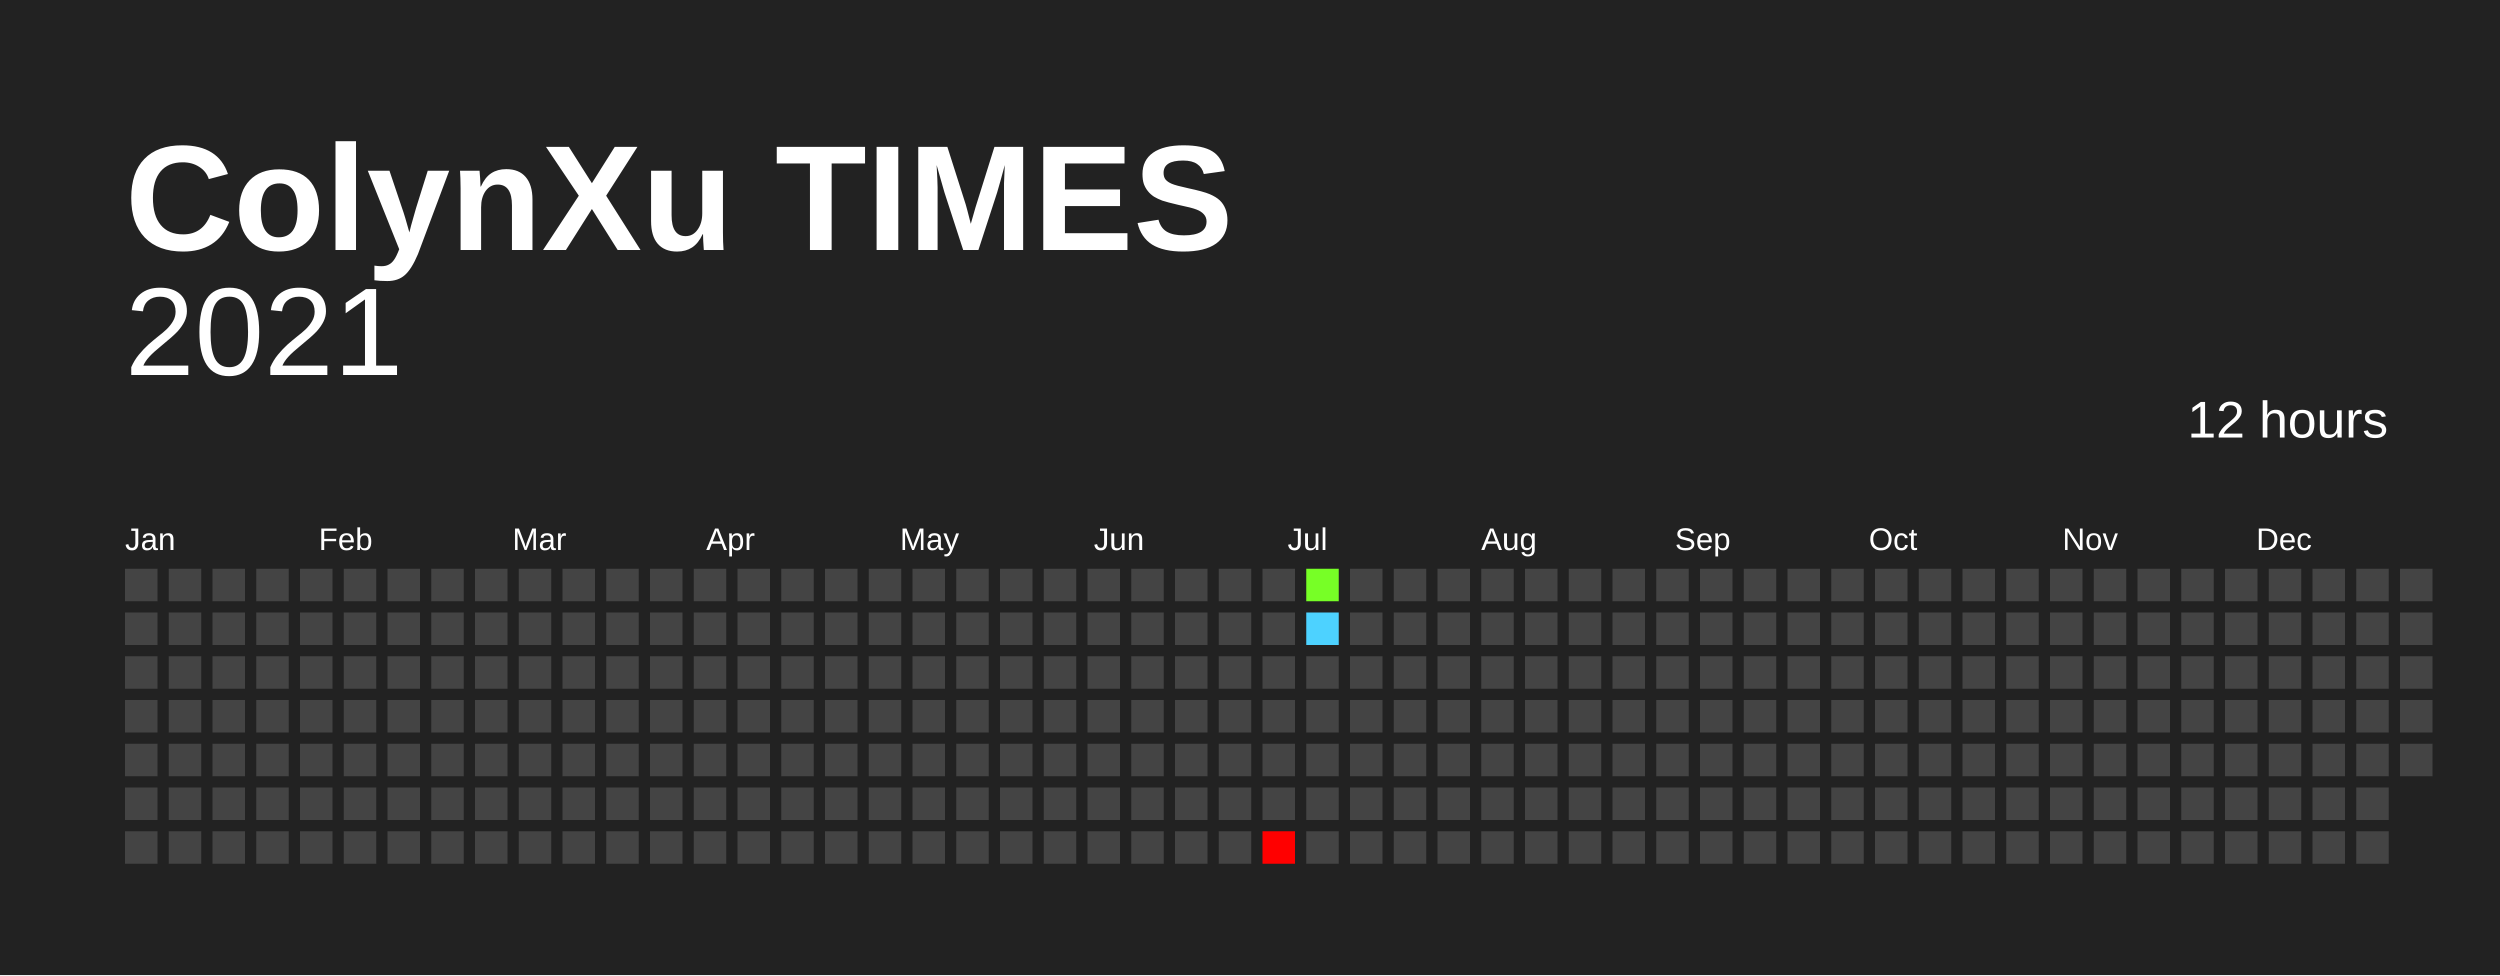
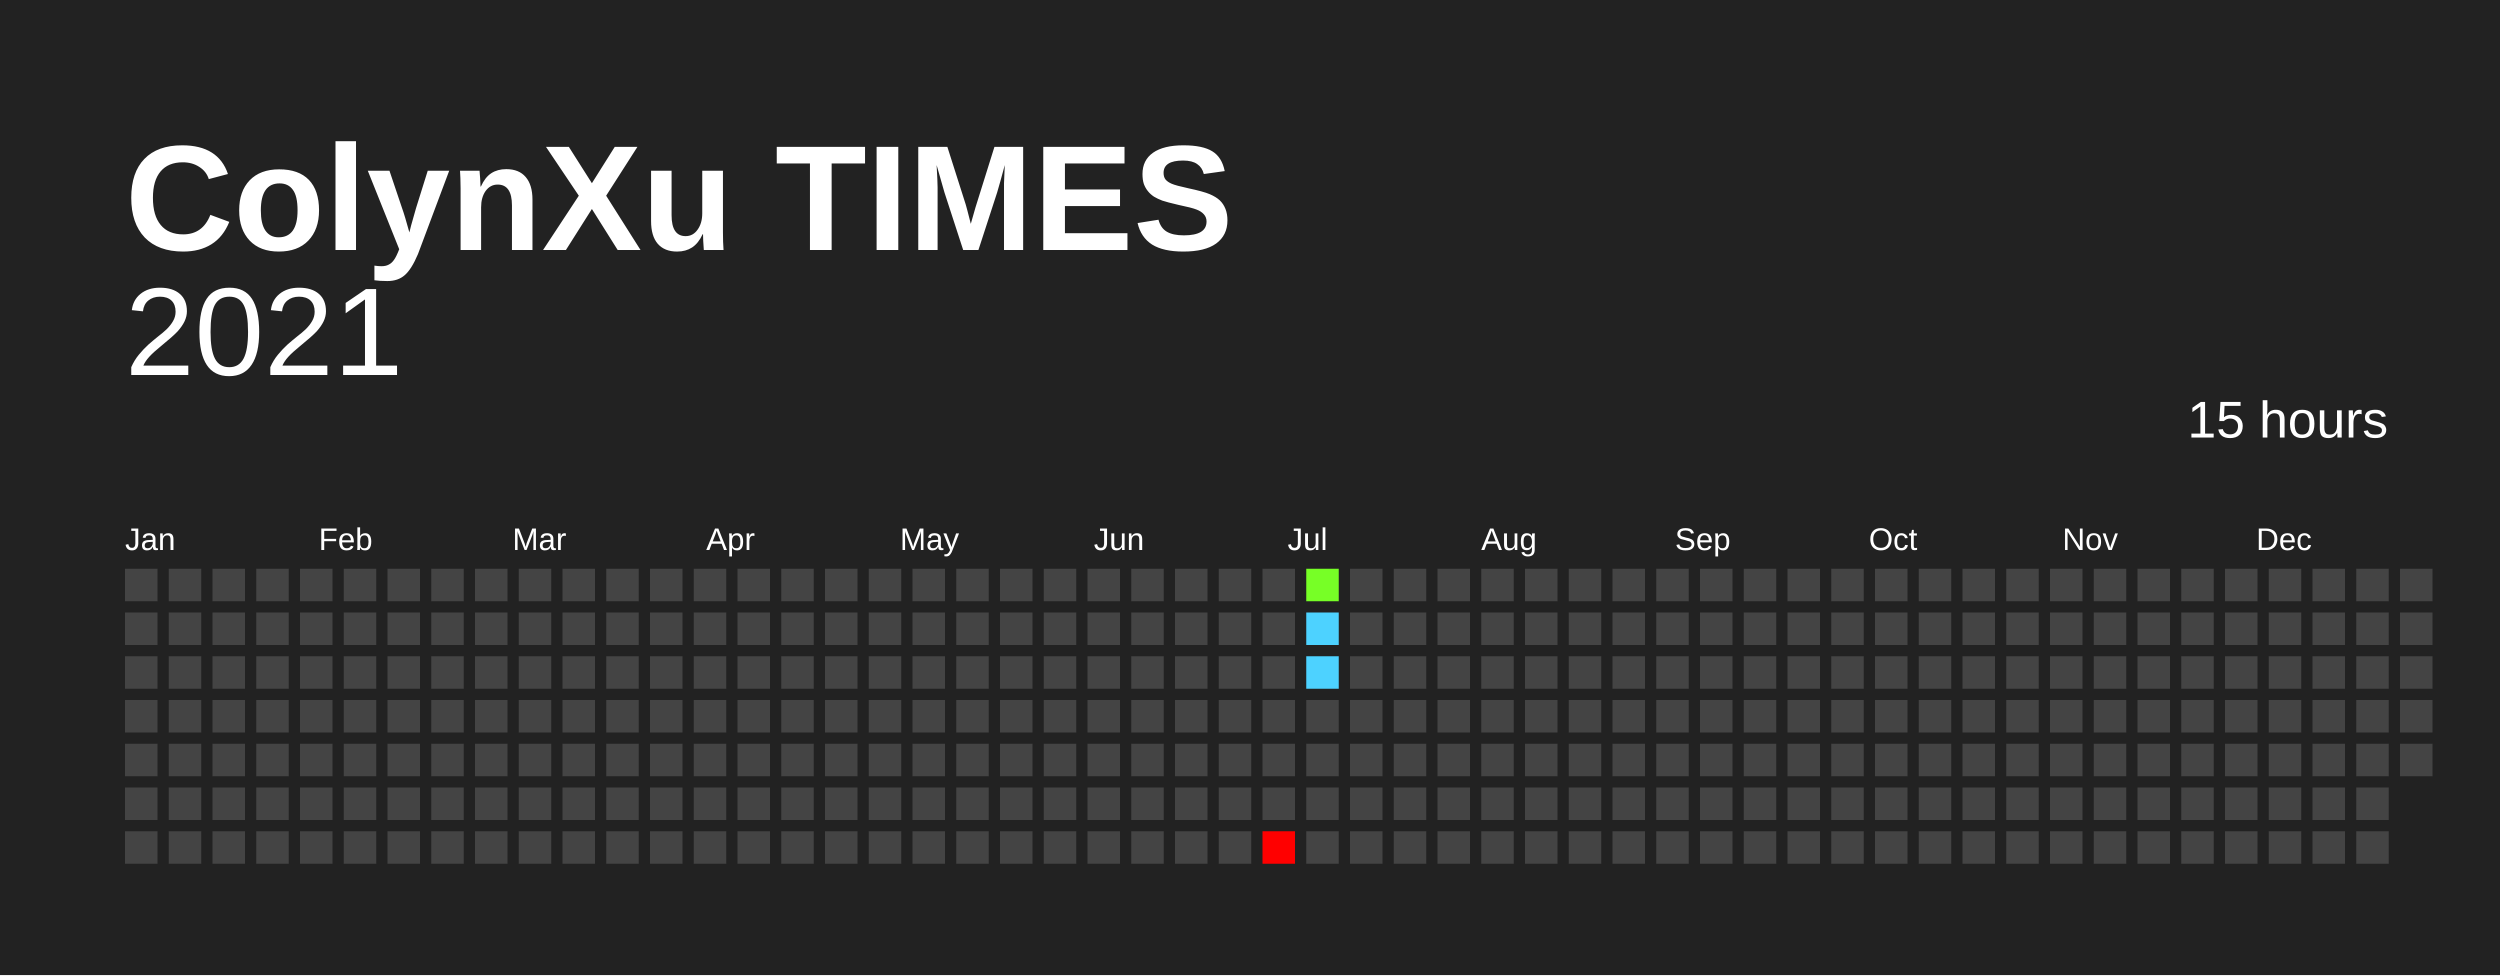
<svg xmlns="http://www.w3.org/2000/svg" baseProfile="full" height="78mm" version="1.1" viewBox="0,0,200,78" width="200mm">
  <defs />
  <rect fill="#222222" height="78" width="200" x="0" y="0" />
  <text fill="#FFFFFF" style="font-size:12px; font-family:Arial; font-weight:bold;" x="10" y="20">ColynXu TIMES</text>
  <text alignment-baseline="hanging" fill="#FFFFFF" style="font-size:10.0px; font-family:Arial;" x="10" y="30">2021</text>
-   <text alignment-baseline="hanging" fill="#FFFFFF" style="font-size:4.125px; font-family:Arial;" x="175" y="35">12 hours</text>
+   <text alignment-baseline="hanging" fill="#FFFFFF" style="font-size:4.125px; font-family:Arial;" x="175" y="35">15 hours</text>
  <text fill="#FFFFFF" style="font-size:2.5px; font-family:Arial" x="10.0" y="44">Jan</text>
  <text fill="#FFFFFF" style="font-size:2.5px; font-family:Arial" x="25.5" y="44">Feb</text>
  <text fill="#FFFFFF" style="font-size:2.5px; font-family:Arial" x="41.0" y="44">Mar</text>
  <text fill="#FFFFFF" style="font-size:2.5px; font-family:Arial" x="56.5" y="44">Apr</text>
  <text fill="#FFFFFF" style="font-size:2.5px; font-family:Arial" x="72.0" y="44">May</text>
  <text fill="#FFFFFF" style="font-size:2.5px; font-family:Arial" x="87.5" y="44">Jun</text>
  <text fill="#FFFFFF" style="font-size:2.5px; font-family:Arial" x="103.0" y="44">Jul</text>
  <text fill="#FFFFFF" style="font-size:2.5px; font-family:Arial" x="118.5" y="44">Aug</text>
  <text fill="#FFFFFF" style="font-size:2.5px; font-family:Arial" x="134.0" y="44">Sep</text>
  <text fill="#FFFFFF" style="font-size:2.5px; font-family:Arial" x="149.5" y="44">Oct</text>
  <text fill="#FFFFFF" style="font-size:2.5px; font-family:Arial" x="165.0" y="44">Nov</text>
  <text fill="#FFFFFF" style="font-size:2.5px; font-family:Arial" x="180.5" y="44">Dec</text>
  <rect fill="#444444" height="2.6" width="2.6" x="10.0" y="45.5" />
  <rect fill="#444444" height="2.6" width="2.6" x="10.0" y="49.0" />
  <rect fill="#444444" height="2.6" width="2.6" x="10.0" y="52.5" />
  <rect fill="#444444" height="2.6" width="2.6" x="10.0" y="56.0" />
  <rect fill="#444444" height="2.6" width="2.6" x="10.0" y="59.5" />
  <rect fill="#444444" height="2.6" width="2.6" x="10.0" y="63.0" />
  <rect fill="#444444" height="2.6" width="2.6" x="10.0" y="66.5" />
  <rect fill="#444444" height="2.6" width="2.6" x="13.5" y="45.5" />
  <rect fill="#444444" height="2.6" width="2.6" x="13.5" y="49.0" />
  <rect fill="#444444" height="2.6" width="2.6" x="13.5" y="52.5" />
  <rect fill="#444444" height="2.6" width="2.6" x="13.5" y="56.0" />
  <rect fill="#444444" height="2.6" width="2.6" x="13.5" y="59.5" />
  <rect fill="#444444" height="2.6" width="2.6" x="13.5" y="63.0" />
  <rect fill="#444444" height="2.6" width="2.6" x="13.5" y="66.5" />
  <rect fill="#444444" height="2.6" width="2.6" x="17.0" y="45.5" />
  <rect fill="#444444" height="2.6" width="2.6" x="17.0" y="49.0" />
  <rect fill="#444444" height="2.6" width="2.6" x="17.0" y="52.5" />
  <rect fill="#444444" height="2.6" width="2.6" x="17.0" y="56.0" />
  <rect fill="#444444" height="2.6" width="2.6" x="17.0" y="59.5" />
  <rect fill="#444444" height="2.6" width="2.6" x="17.0" y="63.0" />
  <rect fill="#444444" height="2.6" width="2.6" x="17.0" y="66.5" />
  <rect fill="#444444" height="2.6" width="2.6" x="20.5" y="45.5" />
  <rect fill="#444444" height="2.6" width="2.6" x="20.5" y="49.0" />
  <rect fill="#444444" height="2.6" width="2.6" x="20.5" y="52.5" />
  <rect fill="#444444" height="2.6" width="2.6" x="20.5" y="56.0" />
  <rect fill="#444444" height="2.6" width="2.6" x="20.5" y="59.5" />
  <rect fill="#444444" height="2.6" width="2.6" x="20.5" y="63.0" />
  <rect fill="#444444" height="2.6" width="2.6" x="20.5" y="66.5" />
  <rect fill="#444444" height="2.6" width="2.6" x="24.0" y="45.5" />
  <rect fill="#444444" height="2.6" width="2.6" x="24.0" y="49.0" />
  <rect fill="#444444" height="2.6" width="2.6" x="24.0" y="52.5" />
  <rect fill="#444444" height="2.6" width="2.6" x="24.0" y="56.0" />
  <rect fill="#444444" height="2.6" width="2.6" x="24.0" y="59.5" />
  <rect fill="#444444" height="2.6" width="2.6" x="24.0" y="63.0" />
  <rect fill="#444444" height="2.6" width="2.6" x="24.0" y="66.5" />
  <rect fill="#444444" height="2.6" width="2.6" x="27.5" y="45.5" />
  <rect fill="#444444" height="2.6" width="2.6" x="27.5" y="49.0" />
  <rect fill="#444444" height="2.6" width="2.6" x="27.5" y="52.5" />
  <rect fill="#444444" height="2.6" width="2.6" x="27.5" y="56.0" />
  <rect fill="#444444" height="2.6" width="2.6" x="27.5" y="59.5" />
  <rect fill="#444444" height="2.6" width="2.6" x="27.5" y="63.0" />
  <rect fill="#444444" height="2.6" width="2.6" x="27.5" y="66.5" />
  <rect fill="#444444" height="2.6" width="2.6" x="31.0" y="45.5" />
  <rect fill="#444444" height="2.6" width="2.6" x="31.0" y="49.0" />
  <rect fill="#444444" height="2.6" width="2.6" x="31.0" y="52.5" />
  <rect fill="#444444" height="2.6" width="2.6" x="31.0" y="56.0" />
  <rect fill="#444444" height="2.6" width="2.6" x="31.0" y="59.5" />
  <rect fill="#444444" height="2.6" width="2.6" x="31.0" y="63.0" />
  <rect fill="#444444" height="2.6" width="2.6" x="31.0" y="66.5" />
  <rect fill="#444444" height="2.6" width="2.6" x="34.5" y="45.5" />
  <rect fill="#444444" height="2.6" width="2.6" x="34.5" y="49.0" />
  <rect fill="#444444" height="2.6" width="2.6" x="34.5" y="52.5" />
  <rect fill="#444444" height="2.6" width="2.6" x="34.5" y="56.0" />
  <rect fill="#444444" height="2.6" width="2.6" x="34.5" y="59.5" />
  <rect fill="#444444" height="2.6" width="2.6" x="34.5" y="63.0" />
  <rect fill="#444444" height="2.6" width="2.6" x="34.5" y="66.5" />
  <rect fill="#444444" height="2.6" width="2.6" x="38.0" y="45.5" />
  <rect fill="#444444" height="2.6" width="2.6" x="38.0" y="49.0" />
  <rect fill="#444444" height="2.6" width="2.6" x="38.0" y="52.5" />
  <rect fill="#444444" height="2.6" width="2.6" x="38.0" y="56.0" />
  <rect fill="#444444" height="2.6" width="2.6" x="38.0" y="59.5" />
  <rect fill="#444444" height="2.6" width="2.6" x="38.0" y="63.0" />
  <rect fill="#444444" height="2.6" width="2.6" x="38.0" y="66.5" />
  <rect fill="#444444" height="2.6" width="2.6" x="41.5" y="45.5" />
  <rect fill="#444444" height="2.6" width="2.6" x="41.5" y="49.0" />
  <rect fill="#444444" height="2.6" width="2.6" x="41.5" y="52.5" />
  <rect fill="#444444" height="2.6" width="2.6" x="41.5" y="56.0" />
  <rect fill="#444444" height="2.6" width="2.6" x="41.5" y="59.5" />
  <rect fill="#444444" height="2.6" width="2.6" x="41.5" y="63.0" />
  <rect fill="#444444" height="2.6" width="2.6" x="41.5" y="66.5" />
  <rect fill="#444444" height="2.6" width="2.6" x="45.0" y="45.5" />
  <rect fill="#444444" height="2.6" width="2.6" x="45.0" y="49.0" />
  <rect fill="#444444" height="2.6" width="2.6" x="45.0" y="52.5" />
  <rect fill="#444444" height="2.6" width="2.6" x="45.0" y="56.0" />
  <rect fill="#444444" height="2.6" width="2.6" x="45.0" y="59.5" />
  <rect fill="#444444" height="2.6" width="2.6" x="45.0" y="63.0" />
  <rect fill="#444444" height="2.6" width="2.6" x="45.0" y="66.5" />
  <rect fill="#444444" height="2.6" width="2.6" x="48.5" y="45.5" />
  <rect fill="#444444" height="2.6" width="2.6" x="48.5" y="49.0" />
  <rect fill="#444444" height="2.6" width="2.6" x="48.5" y="52.5" />
  <rect fill="#444444" height="2.6" width="2.6" x="48.5" y="56.0" />
  <rect fill="#444444" height="2.6" width="2.6" x="48.5" y="59.5" />
  <rect fill="#444444" height="2.6" width="2.6" x="48.5" y="63.0" />
  <rect fill="#444444" height="2.6" width="2.6" x="48.5" y="66.5" />
  <rect fill="#444444" height="2.6" width="2.6" x="52.0" y="45.5" />
  <rect fill="#444444" height="2.6" width="2.6" x="52.0" y="49.0" />
  <rect fill="#444444" height="2.6" width="2.6" x="52.0" y="52.5" />
  <rect fill="#444444" height="2.6" width="2.6" x="52.0" y="56.0" />
  <rect fill="#444444" height="2.6" width="2.6" x="52.0" y="59.5" />
  <rect fill="#444444" height="2.6" width="2.6" x="52.0" y="63.0" />
  <rect fill="#444444" height="2.6" width="2.6" x="52.0" y="66.5" />
  <rect fill="#444444" height="2.6" width="2.6" x="55.5" y="45.5" />
  <rect fill="#444444" height="2.6" width="2.6" x="55.5" y="49.0" />
  <rect fill="#444444" height="2.6" width="2.6" x="55.5" y="52.5" />
  <rect fill="#444444" height="2.6" width="2.6" x="55.5" y="56.0" />
  <rect fill="#444444" height="2.6" width="2.6" x="55.5" y="59.5" />
  <rect fill="#444444" height="2.6" width="2.6" x="55.5" y="63.0" />
  <rect fill="#444444" height="2.6" width="2.6" x="55.5" y="66.5" />
  <rect fill="#444444" height="2.6" width="2.6" x="59.0" y="45.5" />
  <rect fill="#444444" height="2.6" width="2.6" x="59.0" y="49.0" />
  <rect fill="#444444" height="2.6" width="2.6" x="59.0" y="52.5" />
  <rect fill="#444444" height="2.6" width="2.6" x="59.0" y="56.0" />
  <rect fill="#444444" height="2.6" width="2.6" x="59.0" y="59.5" />
  <rect fill="#444444" height="2.6" width="2.6" x="59.0" y="63.0" />
  <rect fill="#444444" height="2.6" width="2.6" x="59.0" y="66.5" />
  <rect fill="#444444" height="2.6" width="2.6" x="62.5" y="45.5" />
  <rect fill="#444444" height="2.6" width="2.6" x="62.5" y="49.0" />
  <rect fill="#444444" height="2.6" width="2.6" x="62.5" y="52.5" />
  <rect fill="#444444" height="2.6" width="2.6" x="62.5" y="56.0" />
  <rect fill="#444444" height="2.6" width="2.6" x="62.5" y="59.5" />
  <rect fill="#444444" height="2.6" width="2.6" x="62.5" y="63.0" />
  <rect fill="#444444" height="2.6" width="2.6" x="62.5" y="66.5" />
  <rect fill="#444444" height="2.6" width="2.6" x="66.0" y="45.5" />
  <rect fill="#444444" height="2.6" width="2.6" x="66.0" y="49.0" />
  <rect fill="#444444" height="2.6" width="2.6" x="66.0" y="52.5" />
  <rect fill="#444444" height="2.6" width="2.6" x="66.0" y="56.0" />
  <rect fill="#444444" height="2.6" width="2.6" x="66.0" y="59.5" />
  <rect fill="#444444" height="2.6" width="2.6" x="66.0" y="63.0" />
  <rect fill="#444444" height="2.6" width="2.6" x="66.0" y="66.5" />
  <rect fill="#444444" height="2.6" width="2.6" x="69.5" y="45.5" />
  <rect fill="#444444" height="2.6" width="2.6" x="69.5" y="49.0" />
  <rect fill="#444444" height="2.6" width="2.6" x="69.5" y="52.5" />
  <rect fill="#444444" height="2.6" width="2.6" x="69.5" y="56.0" />
  <rect fill="#444444" height="2.6" width="2.6" x="69.5" y="59.5" />
  <rect fill="#444444" height="2.6" width="2.6" x="69.5" y="63.0" />
  <rect fill="#444444" height="2.6" width="2.6" x="69.5" y="66.5" />
  <rect fill="#444444" height="2.6" width="2.6" x="73.0" y="45.5" />
  <rect fill="#444444" height="2.6" width="2.6" x="73.0" y="49.0" />
  <rect fill="#444444" height="2.6" width="2.6" x="73.0" y="52.5" />
  <rect fill="#444444" height="2.6" width="2.6" x="73.0" y="56.0" />
  <rect fill="#444444" height="2.6" width="2.6" x="73.0" y="59.5" />
  <rect fill="#444444" height="2.6" width="2.6" x="73.0" y="63.0" />
  <rect fill="#444444" height="2.6" width="2.6" x="73.0" y="66.5" />
  <rect fill="#444444" height="2.6" width="2.6" x="76.5" y="45.5" />
  <rect fill="#444444" height="2.6" width="2.6" x="76.5" y="49.0" />
  <rect fill="#444444" height="2.6" width="2.6" x="76.5" y="52.5" />
  <rect fill="#444444" height="2.6" width="2.6" x="76.5" y="56.0" />
  <rect fill="#444444" height="2.6" width="2.6" x="76.5" y="59.5" />
  <rect fill="#444444" height="2.6" width="2.6" x="76.5" y="63.0" />
  <rect fill="#444444" height="2.6" width="2.6" x="76.5" y="66.5" />
  <rect fill="#444444" height="2.6" width="2.6" x="80.0" y="45.5" />
  <rect fill="#444444" height="2.6" width="2.6" x="80.0" y="49.0" />
  <rect fill="#444444" height="2.6" width="2.6" x="80.0" y="52.5" />
  <rect fill="#444444" height="2.6" width="2.6" x="80.0" y="56.0" />
  <rect fill="#444444" height="2.6" width="2.6" x="80.0" y="59.5" />
  <rect fill="#444444" height="2.6" width="2.6" x="80.0" y="63.0" />
  <rect fill="#444444" height="2.6" width="2.6" x="80.0" y="66.5" />
  <rect fill="#444444" height="2.6" width="2.6" x="83.5" y="45.5" />
  <rect fill="#444444" height="2.6" width="2.6" x="83.5" y="49.0" />
  <rect fill="#444444" height="2.6" width="2.6" x="83.5" y="52.5" />
  <rect fill="#444444" height="2.6" width="2.6" x="83.5" y="56.0" />
  <rect fill="#444444" height="2.6" width="2.6" x="83.5" y="59.5" />
  <rect fill="#444444" height="2.6" width="2.6" x="83.5" y="63.0" />
  <rect fill="#444444" height="2.6" width="2.6" x="83.5" y="66.5" />
  <rect fill="#444444" height="2.6" width="2.6" x="87.0" y="45.5" />
  <rect fill="#444444" height="2.6" width="2.6" x="87.0" y="49.0" />
  <rect fill="#444444" height="2.6" width="2.6" x="87.0" y="52.5" />
  <rect fill="#444444" height="2.6" width="2.6" x="87.0" y="56.0" />
  <rect fill="#444444" height="2.6" width="2.6" x="87.0" y="59.5" />
  <rect fill="#444444" height="2.6" width="2.6" x="87.0" y="63.0" />
  <rect fill="#444444" height="2.6" width="2.6" x="87.0" y="66.5" />
  <rect fill="#444444" height="2.6" width="2.6" x="90.5" y="45.5" />
  <rect fill="#444444" height="2.6" width="2.6" x="90.5" y="49.0" />
  <rect fill="#444444" height="2.6" width="2.6" x="90.5" y="52.5" />
  <rect fill="#444444" height="2.6" width="2.6" x="90.5" y="56.0" />
  <rect fill="#444444" height="2.6" width="2.6" x="90.5" y="59.5" />
  <rect fill="#444444" height="2.6" width="2.6" x="90.5" y="63.0" />
  <rect fill="#444444" height="2.6" width="2.6" x="90.5" y="66.5" />
  <rect fill="#444444" height="2.6" width="2.6" x="94.0" y="45.5" />
  <rect fill="#444444" height="2.6" width="2.6" x="94.0" y="49.0" />
  <rect fill="#444444" height="2.6" width="2.6" x="94.0" y="52.5" />
  <rect fill="#444444" height="2.6" width="2.6" x="94.0" y="56.0" />
  <rect fill="#444444" height="2.6" width="2.6" x="94.0" y="59.5" />
  <rect fill="#444444" height="2.6" width="2.6" x="94.0" y="63.0" />
  <rect fill="#444444" height="2.6" width="2.6" x="94.0" y="66.5" />
  <rect fill="#444444" height="2.6" width="2.6" x="97.5" y="45.5" />
  <rect fill="#444444" height="2.6" width="2.6" x="97.5" y="49.0" />
  <rect fill="#444444" height="2.6" width="2.6" x="97.5" y="52.5" />
  <rect fill="#444444" height="2.6" width="2.6" x="97.5" y="56.0" />
  <rect fill="#444444" height="2.6" width="2.6" x="97.5" y="59.5" />
  <rect fill="#444444" height="2.6" width="2.6" x="97.5" y="63.0" />
  <rect fill="#444444" height="2.6" width="2.6" x="97.5" y="66.5" />
  <rect fill="#444444" height="2.6" width="2.6" x="101.0" y="45.5" />
  <rect fill="#444444" height="2.6" width="2.6" x="101.0" y="49.0" />
  <rect fill="#444444" height="2.6" width="2.6" x="101.0" y="52.5" />
  <rect fill="#444444" height="2.6" width="2.6" x="101.0" y="56.0" />
  <rect fill="#444444" height="2.6" width="2.6" x="101.0" y="59.5" />
  <rect fill="#444444" height="2.6" width="2.6" x="101.0" y="63.0" />
  <rect fill="red" height="2.6" width="2.6" x="101.0" y="66.5" />
  <rect fill="#77ff26" height="2.6" width="2.6" x="104.5" y="45.5" />
  <rect fill="#4dd2ff" height="2.6" width="2.6" x="104.5" y="49.0" />
-   <rect fill="#444444" height="2.6" width="2.6" x="104.5" y="52.5" />
+   <rect fill="#4dd2ff" height="2.6" width="2.6" x="104.5" y="52.5" />
  <rect fill="#444444" height="2.6" width="2.6" x="104.5" y="56.0" />
  <rect fill="#444444" height="2.6" width="2.6" x="104.5" y="59.5" />
  <rect fill="#444444" height="2.6" width="2.6" x="104.5" y="63.0" />
  <rect fill="#444444" height="2.6" width="2.6" x="104.5" y="66.5" />
  <rect fill="#444444" height="2.6" width="2.6" x="108.0" y="45.5" />
  <rect fill="#444444" height="2.6" width="2.6" x="108.0" y="49.0" />
  <rect fill="#444444" height="2.6" width="2.6" x="108.0" y="52.5" />
  <rect fill="#444444" height="2.6" width="2.6" x="108.0" y="56.0" />
  <rect fill="#444444" height="2.6" width="2.6" x="108.0" y="59.5" />
  <rect fill="#444444" height="2.6" width="2.6" x="108.0" y="63.0" />
  <rect fill="#444444" height="2.6" width="2.6" x="108.0" y="66.5" />
  <rect fill="#444444" height="2.6" width="2.6" x="111.5" y="45.5" />
  <rect fill="#444444" height="2.6" width="2.6" x="111.5" y="49.0" />
  <rect fill="#444444" height="2.6" width="2.6" x="111.5" y="52.5" />
  <rect fill="#444444" height="2.6" width="2.6" x="111.5" y="56.0" />
  <rect fill="#444444" height="2.6" width="2.6" x="111.5" y="59.5" />
  <rect fill="#444444" height="2.6" width="2.6" x="111.5" y="63.0" />
  <rect fill="#444444" height="2.6" width="2.6" x="111.5" y="66.5" />
  <rect fill="#444444" height="2.6" width="2.6" x="115.0" y="45.5" />
  <rect fill="#444444" height="2.6" width="2.6" x="115.0" y="49.0" />
  <rect fill="#444444" height="2.6" width="2.6" x="115.0" y="52.5" />
  <rect fill="#444444" height="2.6" width="2.6" x="115.0" y="56.0" />
  <rect fill="#444444" height="2.6" width="2.6" x="115.0" y="59.5" />
  <rect fill="#444444" height="2.6" width="2.6" x="115.0" y="63.0" />
  <rect fill="#444444" height="2.6" width="2.6" x="115.0" y="66.5" />
  <rect fill="#444444" height="2.6" width="2.6" x="118.5" y="45.5" />
  <rect fill="#444444" height="2.6" width="2.6" x="118.5" y="49.0" />
  <rect fill="#444444" height="2.6" width="2.6" x="118.5" y="52.5" />
  <rect fill="#444444" height="2.6" width="2.6" x="118.5" y="56.0" />
  <rect fill="#444444" height="2.6" width="2.6" x="118.5" y="59.5" />
  <rect fill="#444444" height="2.6" width="2.6" x="118.5" y="63.0" />
  <rect fill="#444444" height="2.6" width="2.6" x="118.5" y="66.5" />
  <rect fill="#444444" height="2.6" width="2.6" x="122.0" y="45.5" />
  <rect fill="#444444" height="2.6" width="2.6" x="122.0" y="49.0" />
  <rect fill="#444444" height="2.6" width="2.6" x="122.0" y="52.5" />
  <rect fill="#444444" height="2.6" width="2.6" x="122.0" y="56.0" />
  <rect fill="#444444" height="2.6" width="2.6" x="122.0" y="59.5" />
  <rect fill="#444444" height="2.6" width="2.6" x="122.0" y="63.0" />
  <rect fill="#444444" height="2.6" width="2.6" x="122.0" y="66.5" />
  <rect fill="#444444" height="2.6" width="2.6" x="125.5" y="45.5" />
  <rect fill="#444444" height="2.6" width="2.6" x="125.5" y="49.0" />
  <rect fill="#444444" height="2.6" width="2.6" x="125.5" y="52.5" />
  <rect fill="#444444" height="2.6" width="2.6" x="125.5" y="56.0" />
  <rect fill="#444444" height="2.6" width="2.6" x="125.5" y="59.5" />
  <rect fill="#444444" height="2.6" width="2.6" x="125.5" y="63.0" />
  <rect fill="#444444" height="2.6" width="2.6" x="125.5" y="66.5" />
  <rect fill="#444444" height="2.6" width="2.6" x="129.0" y="45.5" />
  <rect fill="#444444" height="2.6" width="2.6" x="129.0" y="49.0" />
  <rect fill="#444444" height="2.6" width="2.6" x="129.0" y="52.5" />
  <rect fill="#444444" height="2.6" width="2.6" x="129.0" y="56.0" />
  <rect fill="#444444" height="2.6" width="2.6" x="129.0" y="59.5" />
  <rect fill="#444444" height="2.6" width="2.6" x="129.0" y="63.0" />
  <rect fill="#444444" height="2.6" width="2.6" x="129.0" y="66.5" />
  <rect fill="#444444" height="2.6" width="2.6" x="132.5" y="45.5" />
  <rect fill="#444444" height="2.6" width="2.6" x="132.5" y="49.0" />
  <rect fill="#444444" height="2.6" width="2.6" x="132.5" y="52.5" />
  <rect fill="#444444" height="2.6" width="2.6" x="132.5" y="56.0" />
  <rect fill="#444444" height="2.6" width="2.6" x="132.5" y="59.5" />
  <rect fill="#444444" height="2.6" width="2.6" x="132.5" y="63.0" />
  <rect fill="#444444" height="2.6" width="2.6" x="132.5" y="66.5" />
  <rect fill="#444444" height="2.6" width="2.6" x="136.0" y="45.5" />
  <rect fill="#444444" height="2.6" width="2.6" x="136.0" y="49.0" />
  <rect fill="#444444" height="2.6" width="2.6" x="136.0" y="52.5" />
  <rect fill="#444444" height="2.6" width="2.6" x="136.0" y="56.0" />
  <rect fill="#444444" height="2.6" width="2.6" x="136.0" y="59.5" />
  <rect fill="#444444" height="2.6" width="2.6" x="136.0" y="63.0" />
  <rect fill="#444444" height="2.6" width="2.6" x="136.0" y="66.5" />
  <rect fill="#444444" height="2.6" width="2.6" x="139.5" y="45.5" />
  <rect fill="#444444" height="2.6" width="2.6" x="139.5" y="49.0" />
  <rect fill="#444444" height="2.6" width="2.6" x="139.5" y="52.5" />
  <rect fill="#444444" height="2.6" width="2.6" x="139.5" y="56.0" />
  <rect fill="#444444" height="2.6" width="2.6" x="139.5" y="59.5" />
  <rect fill="#444444" height="2.6" width="2.6" x="139.5" y="63.0" />
  <rect fill="#444444" height="2.6" width="2.6" x="139.5" y="66.5" />
  <rect fill="#444444" height="2.6" width="2.6" x="143.0" y="45.5" />
  <rect fill="#444444" height="2.6" width="2.6" x="143.0" y="49.0" />
  <rect fill="#444444" height="2.6" width="2.6" x="143.0" y="52.5" />
  <rect fill="#444444" height="2.6" width="2.6" x="143.0" y="56.0" />
  <rect fill="#444444" height="2.6" width="2.6" x="143.0" y="59.5" />
  <rect fill="#444444" height="2.6" width="2.6" x="143.0" y="63.0" />
  <rect fill="#444444" height="2.6" width="2.6" x="143.0" y="66.5" />
  <rect fill="#444444" height="2.6" width="2.6" x="146.5" y="45.5" />
  <rect fill="#444444" height="2.6" width="2.6" x="146.5" y="49.0" />
  <rect fill="#444444" height="2.6" width="2.6" x="146.5" y="52.5" />
  <rect fill="#444444" height="2.6" width="2.6" x="146.5" y="56.0" />
  <rect fill="#444444" height="2.6" width="2.6" x="146.5" y="59.5" />
  <rect fill="#444444" height="2.6" width="2.6" x="146.5" y="63.0" />
  <rect fill="#444444" height="2.6" width="2.6" x="146.5" y="66.5" />
  <rect fill="#444444" height="2.6" width="2.6" x="150.0" y="45.5" />
  <rect fill="#444444" height="2.6" width="2.6" x="150.0" y="49.0" />
  <rect fill="#444444" height="2.6" width="2.6" x="150.0" y="52.5" />
  <rect fill="#444444" height="2.6" width="2.6" x="150.0" y="56.0" />
  <rect fill="#444444" height="2.6" width="2.6" x="150.0" y="59.5" />
  <rect fill="#444444" height="2.6" width="2.6" x="150.0" y="63.0" />
  <rect fill="#444444" height="2.6" width="2.6" x="150.0" y="66.5" />
  <rect fill="#444444" height="2.6" width="2.6" x="153.5" y="45.5" />
  <rect fill="#444444" height="2.6" width="2.6" x="153.5" y="49.0" />
  <rect fill="#444444" height="2.6" width="2.6" x="153.5" y="52.5" />
  <rect fill="#444444" height="2.6" width="2.6" x="153.5" y="56.0" />
  <rect fill="#444444" height="2.6" width="2.6" x="153.5" y="59.5" />
  <rect fill="#444444" height="2.6" width="2.6" x="153.5" y="63.0" />
  <rect fill="#444444" height="2.6" width="2.6" x="153.5" y="66.5" />
  <rect fill="#444444" height="2.6" width="2.6" x="157.0" y="45.5" />
  <rect fill="#444444" height="2.6" width="2.6" x="157.0" y="49.0" />
  <rect fill="#444444" height="2.6" width="2.6" x="157.0" y="52.5" />
  <rect fill="#444444" height="2.6" width="2.6" x="157.0" y="56.0" />
  <rect fill="#444444" height="2.6" width="2.6" x="157.0" y="59.5" />
  <rect fill="#444444" height="2.6" width="2.6" x="157.0" y="63.0" />
  <rect fill="#444444" height="2.6" width="2.6" x="157.0" y="66.5" />
  <rect fill="#444444" height="2.6" width="2.6" x="160.5" y="45.5" />
  <rect fill="#444444" height="2.6" width="2.6" x="160.5" y="49.0" />
  <rect fill="#444444" height="2.6" width="2.6" x="160.5" y="52.5" />
  <rect fill="#444444" height="2.6" width="2.6" x="160.5" y="56.0" />
  <rect fill="#444444" height="2.6" width="2.6" x="160.5" y="59.5" />
  <rect fill="#444444" height="2.6" width="2.6" x="160.5" y="63.0" />
  <rect fill="#444444" height="2.6" width="2.6" x="160.5" y="66.5" />
  <rect fill="#444444" height="2.6" width="2.6" x="164.0" y="45.5" />
  <rect fill="#444444" height="2.6" width="2.6" x="164.0" y="49.0" />
  <rect fill="#444444" height="2.6" width="2.6" x="164.0" y="52.5" />
  <rect fill="#444444" height="2.6" width="2.6" x="164.0" y="56.0" />
  <rect fill="#444444" height="2.6" width="2.6" x="164.0" y="59.5" />
  <rect fill="#444444" height="2.6" width="2.6" x="164.0" y="63.0" />
  <rect fill="#444444" height="2.6" width="2.6" x="164.0" y="66.5" />
  <rect fill="#444444" height="2.6" width="2.6" x="167.5" y="45.5" />
  <rect fill="#444444" height="2.6" width="2.6" x="167.5" y="49.0" />
  <rect fill="#444444" height="2.6" width="2.6" x="167.5" y="52.5" />
  <rect fill="#444444" height="2.6" width="2.6" x="167.5" y="56.0" />
  <rect fill="#444444" height="2.6" width="2.6" x="167.5" y="59.5" />
  <rect fill="#444444" height="2.6" width="2.6" x="167.5" y="63.0" />
  <rect fill="#444444" height="2.6" width="2.6" x="167.5" y="66.5" />
  <rect fill="#444444" height="2.6" width="2.6" x="171.0" y="45.5" />
  <rect fill="#444444" height="2.6" width="2.6" x="171.0" y="49.0" />
  <rect fill="#444444" height="2.6" width="2.6" x="171.0" y="52.5" />
  <rect fill="#444444" height="2.6" width="2.6" x="171.0" y="56.0" />
  <rect fill="#444444" height="2.6" width="2.6" x="171.0" y="59.5" />
  <rect fill="#444444" height="2.6" width="2.6" x="171.0" y="63.0" />
  <rect fill="#444444" height="2.6" width="2.6" x="171.0" y="66.5" />
  <rect fill="#444444" height="2.6" width="2.6" x="174.5" y="45.5" />
  <rect fill="#444444" height="2.6" width="2.6" x="174.5" y="49.0" />
  <rect fill="#444444" height="2.6" width="2.6" x="174.5" y="52.5" />
  <rect fill="#444444" height="2.6" width="2.6" x="174.5" y="56.0" />
  <rect fill="#444444" height="2.6" width="2.6" x="174.5" y="59.5" />
  <rect fill="#444444" height="2.6" width="2.6" x="174.5" y="63.0" />
  <rect fill="#444444" height="2.6" width="2.6" x="174.5" y="66.5" />
  <rect fill="#444444" height="2.6" width="2.6" x="178.0" y="45.5" />
  <rect fill="#444444" height="2.6" width="2.6" x="178.0" y="49.0" />
  <rect fill="#444444" height="2.6" width="2.6" x="178.0" y="52.5" />
  <rect fill="#444444" height="2.6" width="2.6" x="178.0" y="56.0" />
  <rect fill="#444444" height="2.6" width="2.6" x="178.0" y="59.5" />
  <rect fill="#444444" height="2.6" width="2.6" x="178.0" y="63.0" />
  <rect fill="#444444" height="2.6" width="2.6" x="178.0" y="66.5" />
  <rect fill="#444444" height="2.6" width="2.6" x="181.5" y="45.5" />
  <rect fill="#444444" height="2.6" width="2.6" x="181.5" y="49.0" />
  <rect fill="#444444" height="2.6" width="2.6" x="181.5" y="52.5" />
  <rect fill="#444444" height="2.6" width="2.6" x="181.5" y="56.0" />
  <rect fill="#444444" height="2.6" width="2.6" x="181.5" y="59.5" />
  <rect fill="#444444" height="2.6" width="2.6" x="181.5" y="63.0" />
  <rect fill="#444444" height="2.6" width="2.6" x="181.5" y="66.5" />
  <rect fill="#444444" height="2.6" width="2.6" x="185.0" y="45.5" />
  <rect fill="#444444" height="2.6" width="2.6" x="185.0" y="49.0" />
  <rect fill="#444444" height="2.6" width="2.6" x="185.0" y="52.5" />
  <rect fill="#444444" height="2.6" width="2.6" x="185.0" y="56.0" />
  <rect fill="#444444" height="2.6" width="2.6" x="185.0" y="59.5" />
  <rect fill="#444444" height="2.6" width="2.6" x="185.0" y="63.0" />
  <rect fill="#444444" height="2.6" width="2.6" x="185.0" y="66.5" />
  <rect fill="#444444" height="2.6" width="2.6" x="188.5" y="45.5" />
  <rect fill="#444444" height="2.6" width="2.6" x="188.5" y="49.0" />
  <rect fill="#444444" height="2.6" width="2.6" x="188.5" y="52.5" />
  <rect fill="#444444" height="2.6" width="2.6" x="188.5" y="56.0" />
  <rect fill="#444444" height="2.6" width="2.6" x="188.5" y="59.5" />
  <rect fill="#444444" height="2.6" width="2.6" x="188.5" y="63.0" />
  <rect fill="#444444" height="2.6" width="2.6" x="188.5" y="66.5" />
  <rect fill="#444444" height="2.6" width="2.6" x="192.0" y="45.5" />
  <rect fill="#444444" height="2.6" width="2.6" x="192.0" y="49.0" />
  <rect fill="#444444" height="2.6" width="2.6" x="192.0" y="52.5" />
  <rect fill="#444444" height="2.6" width="2.6" x="192.0" y="56.0" />
  <rect fill="#444444" height="2.6" width="2.6" x="192.0" y="59.5" />
</svg>
